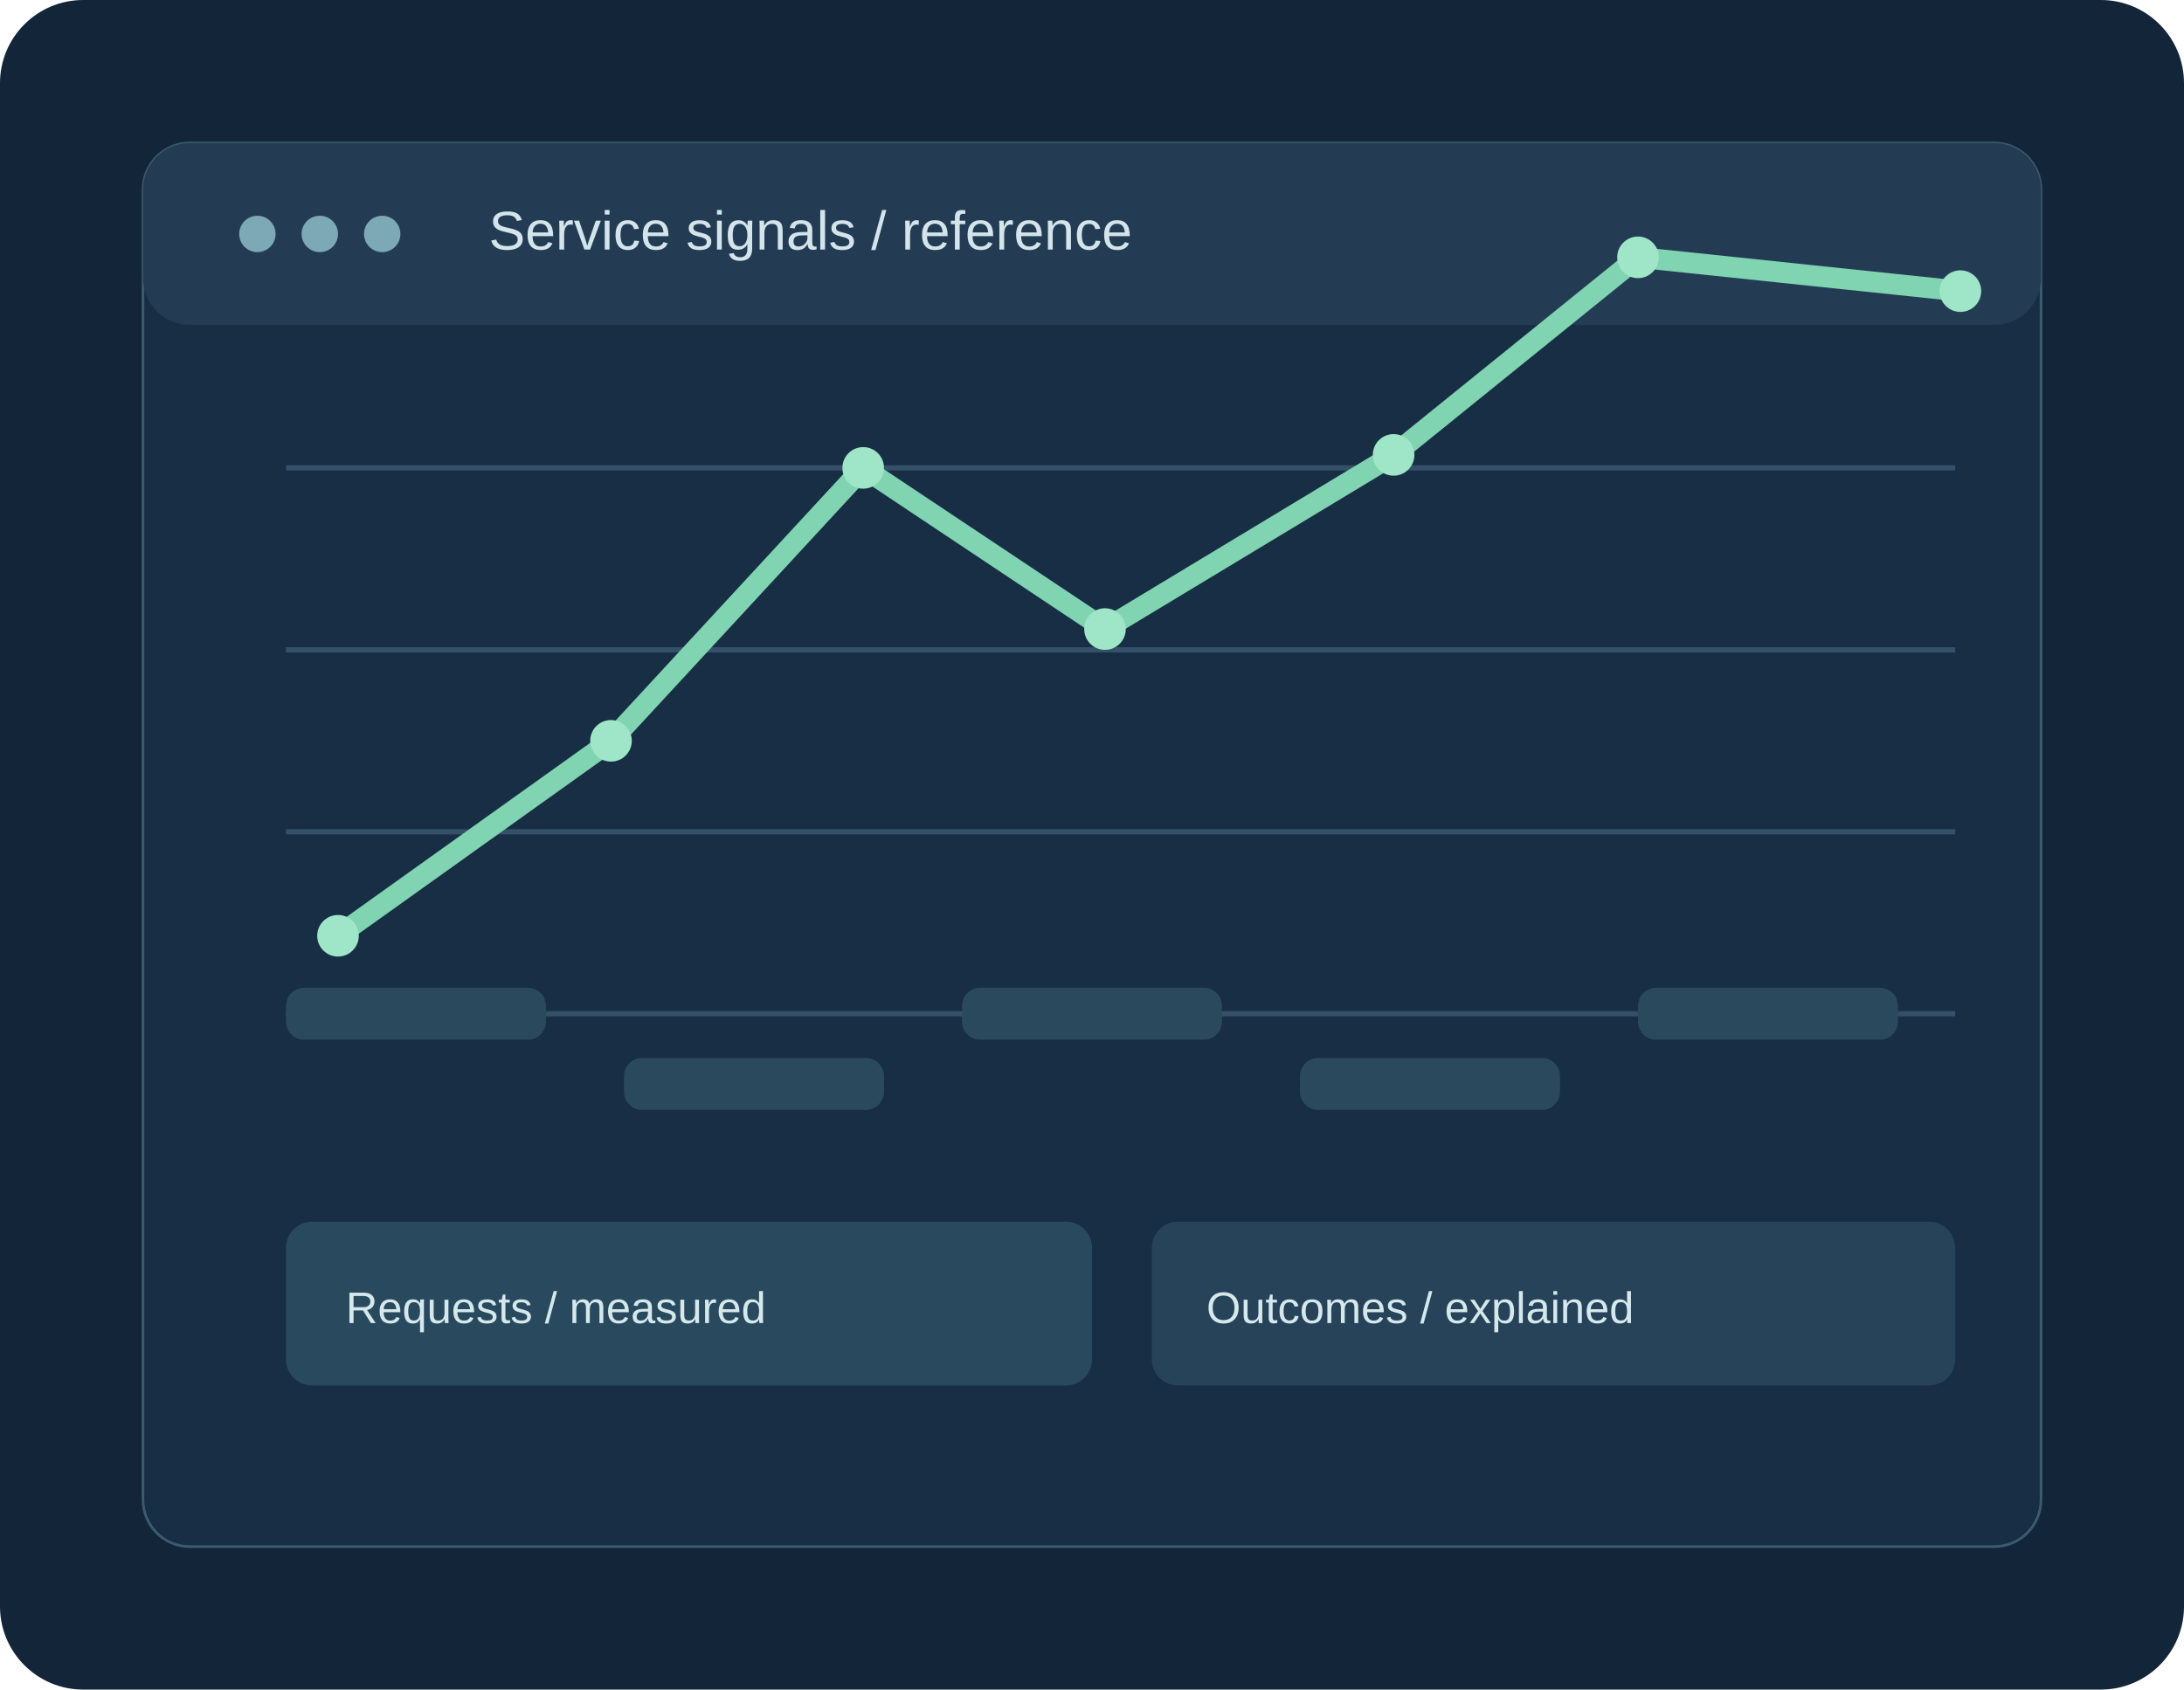
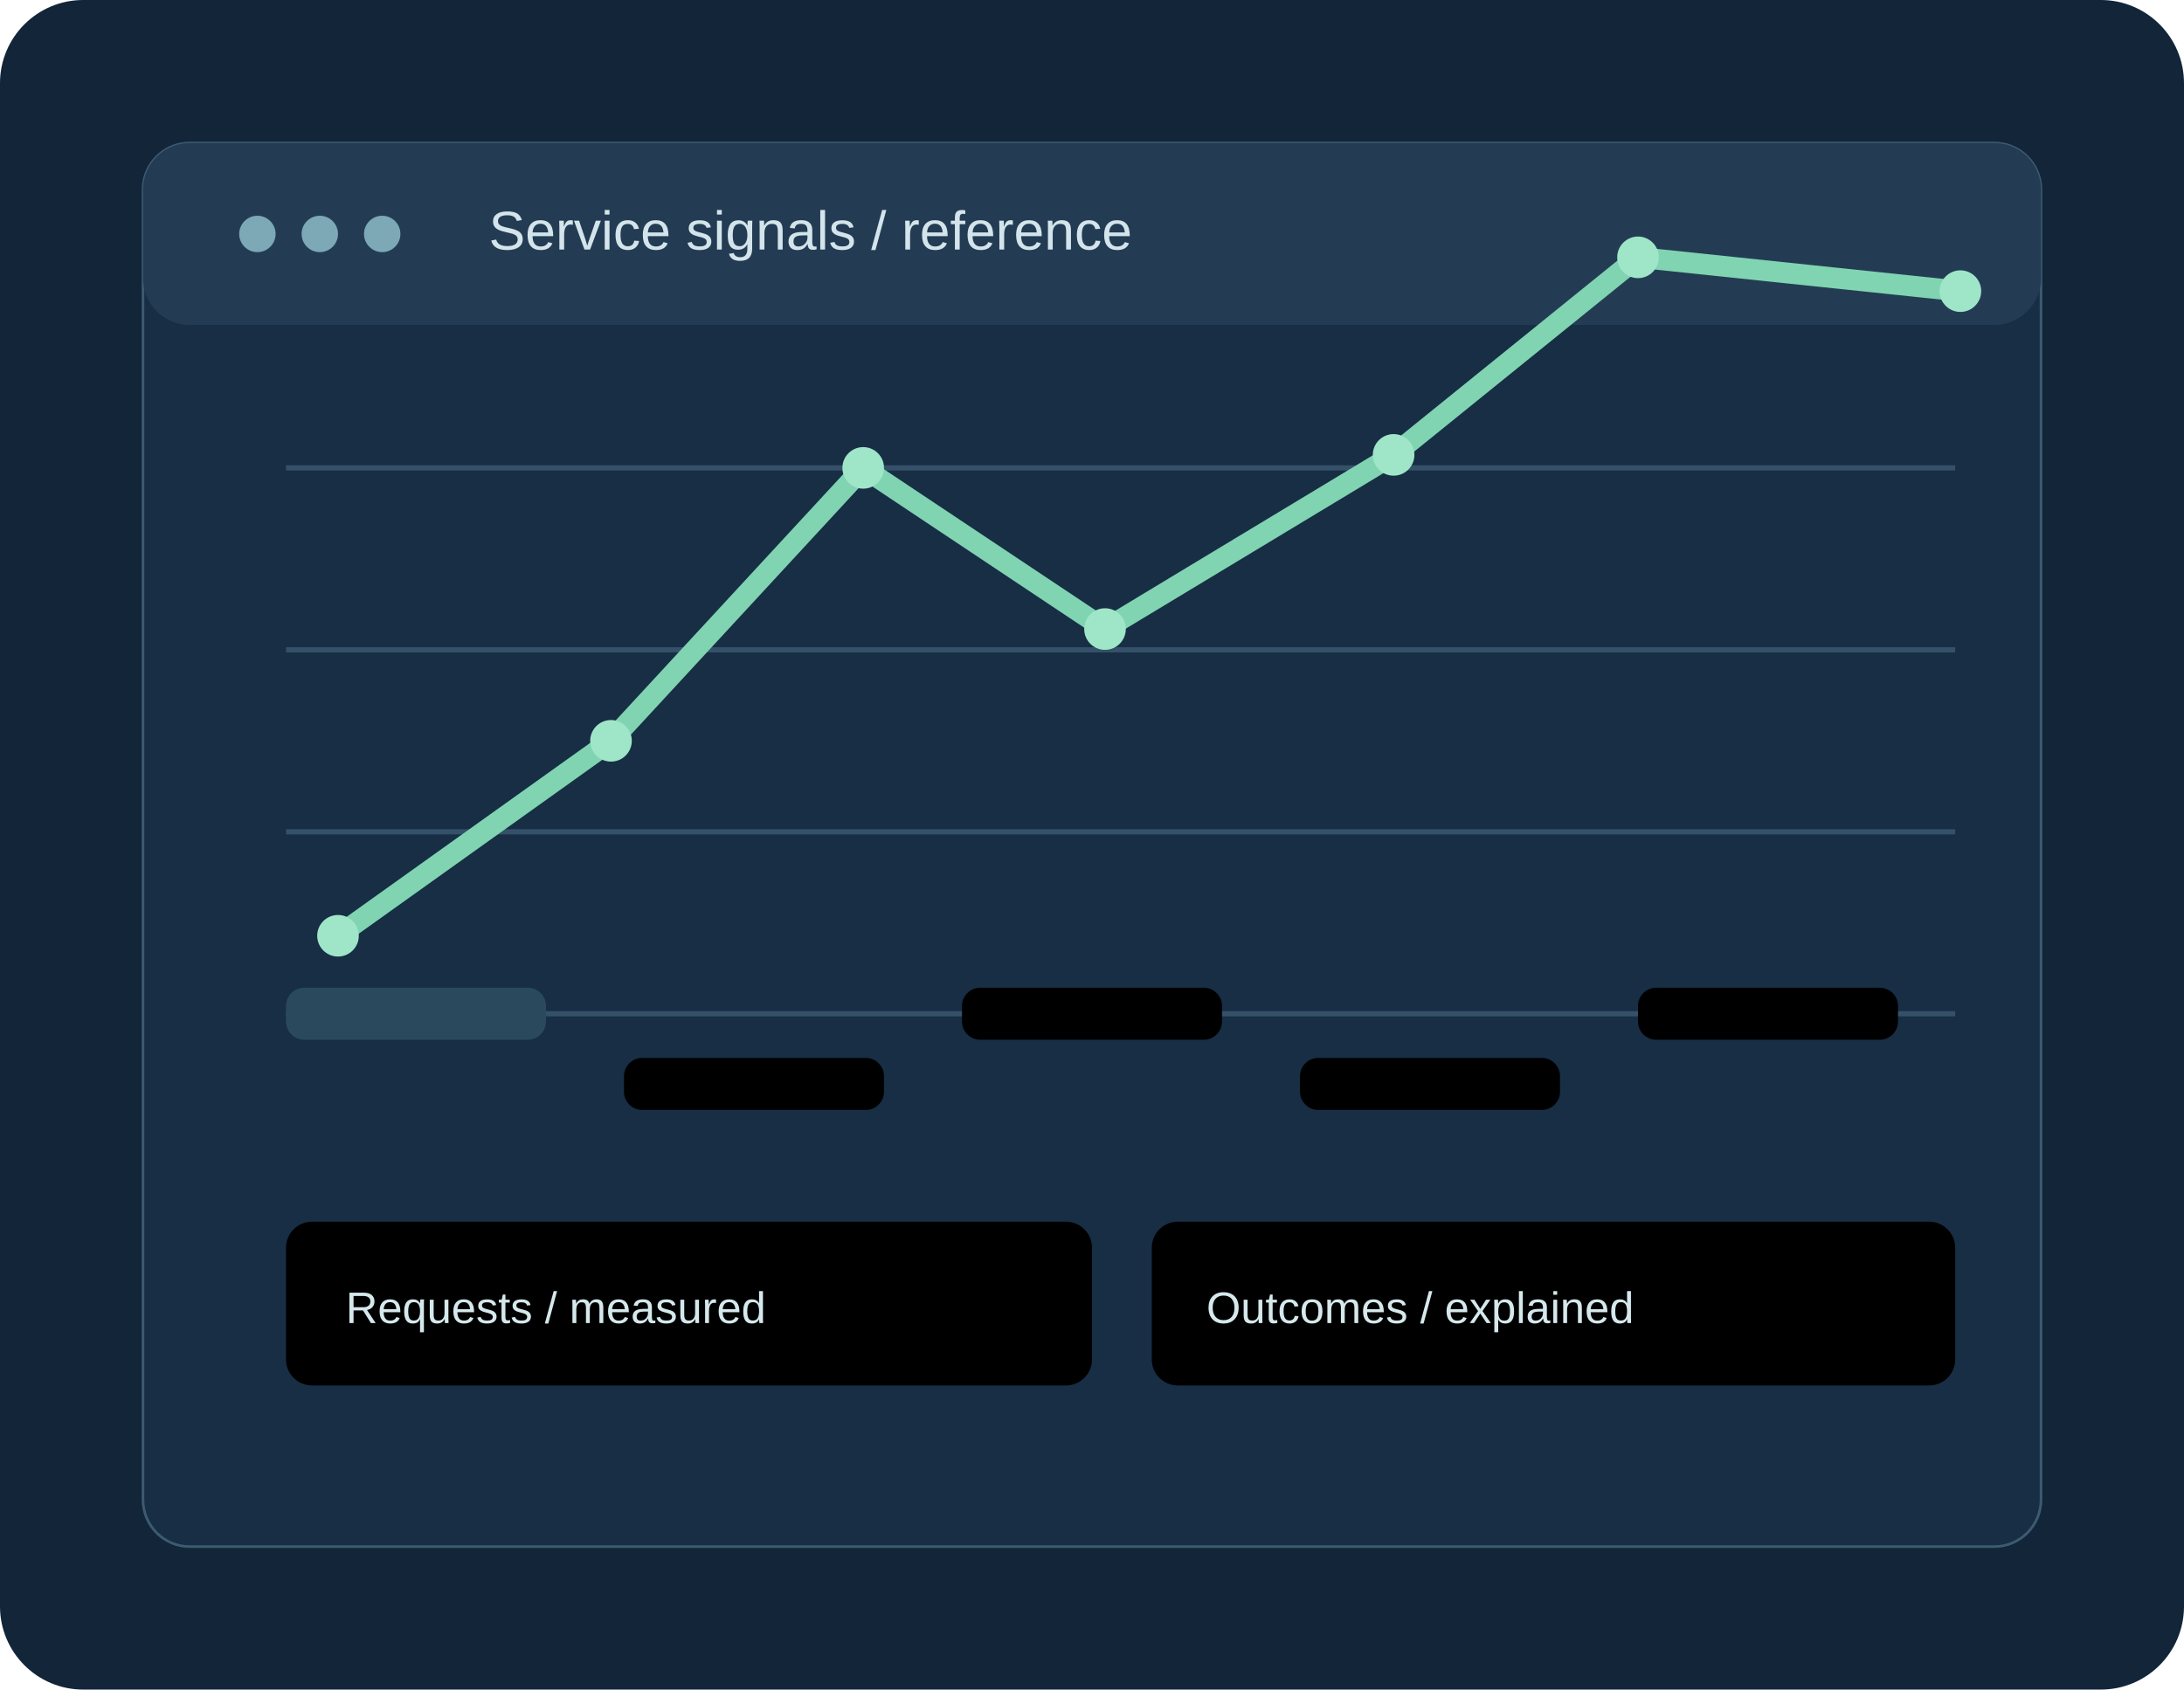
<svg xmlns="http://www.w3.org/2000/svg" width="840" height="650" viewBox="0 0 840 650">
  <rect width="840" height="650" rx="32" fill="#122539" />
  <rect x="55" y="55" width="730" height="540" rx="18" fill="#172e45" stroke="#3d5b70" />
  <rect x="55" y="55" width="730" height="70" rx="18" fill="#233c54" />
  <g fill="#7da9b6">
    <circle cx="99" cy="90" r="7" />
    <circle cx="123" cy="90" r="7" />
    <circle cx="147" cy="90" r="7" />
  </g>
  <text x="188" y="96" font-size="21" fill="#d3e4eb" font-family="Arial">Service signals / reference</text>
  <g stroke="#345169" stroke-width="2">
    <path d="M110 180H752" />
    <path d="M110 250H752" />
    <path d="M110 320H752" />
    <path d="M110 390H752" />
  </g>
  <polyline points="130,360 235,285 332,180 425,242 536,175 630,99 754,112" fill="none" stroke="#80d4b1" stroke-width="8" stroke-linecap="round" stroke-linejoin="round" />
  <g fill="#9fe6c9">
    <circle cx="130" cy="360" r="8" />
    <circle cx="235" cy="285" r="8" />
    <circle cx="332" cy="180" r="8" />
    <circle cx="425" cy="242" r="8" />
    <circle cx="536" cy="175" r="8" />
    <circle cx="630" cy="99" r="8" />
    <circle cx="754" cy="112" r="8" />
  </g>
  <rect x="110" y="380" width="100" height="20" rx="7" fill="#2b495c" />
-   <rect x="240" y="407" width="100" height="20" rx="7" fill="#2b495c" />
-   <rect x="370" y="380" width="100" height="20" rx="7" fill="#2b495c" />
-   <rect x="500" y="407" width="100" height="20" rx="7" fill="#2b495c" />
-   <rect x="630" y="380" width="100" height="20" rx="7" fill="#2b495c" />
-   <rect x="110" y="470" width="310" height="63" rx="10" fill="#294a5e" />
-   <rect x="443" y="470" width="309" height="63" rx="10" fill="#27435a" />
+   <rect x="240" y="407" width="100" height="20" rx="7" fill="{{SOFT}}" />
+   <rect x="370" y="380" width="100" height="20" rx="7" fill="{{ACCENT2}}" />
+   <rect x="500" y="407" width="100" height="20" rx="7" fill="{{ACCENT}}" />
+   <rect x="630" y="380" width="100" height="20" rx="7" fill="{{SOFT}}" />
+   <rect x="110" y="470" width="310" height="63" rx="10" fill="{{ACCENT2}}" />
+   <rect x="443" y="470" width="309" height="63" rx="10" fill="{{ACCENT}}" />
  <text x="133" y="509" font-family="Arial" font-size="17" fill="#d5e8ec">Requests / measured</text>
  <text x="464" y="509" font-family="Arial" font-size="17" fill="#d5e8ec">Outcomes / explained</text>
</svg>
